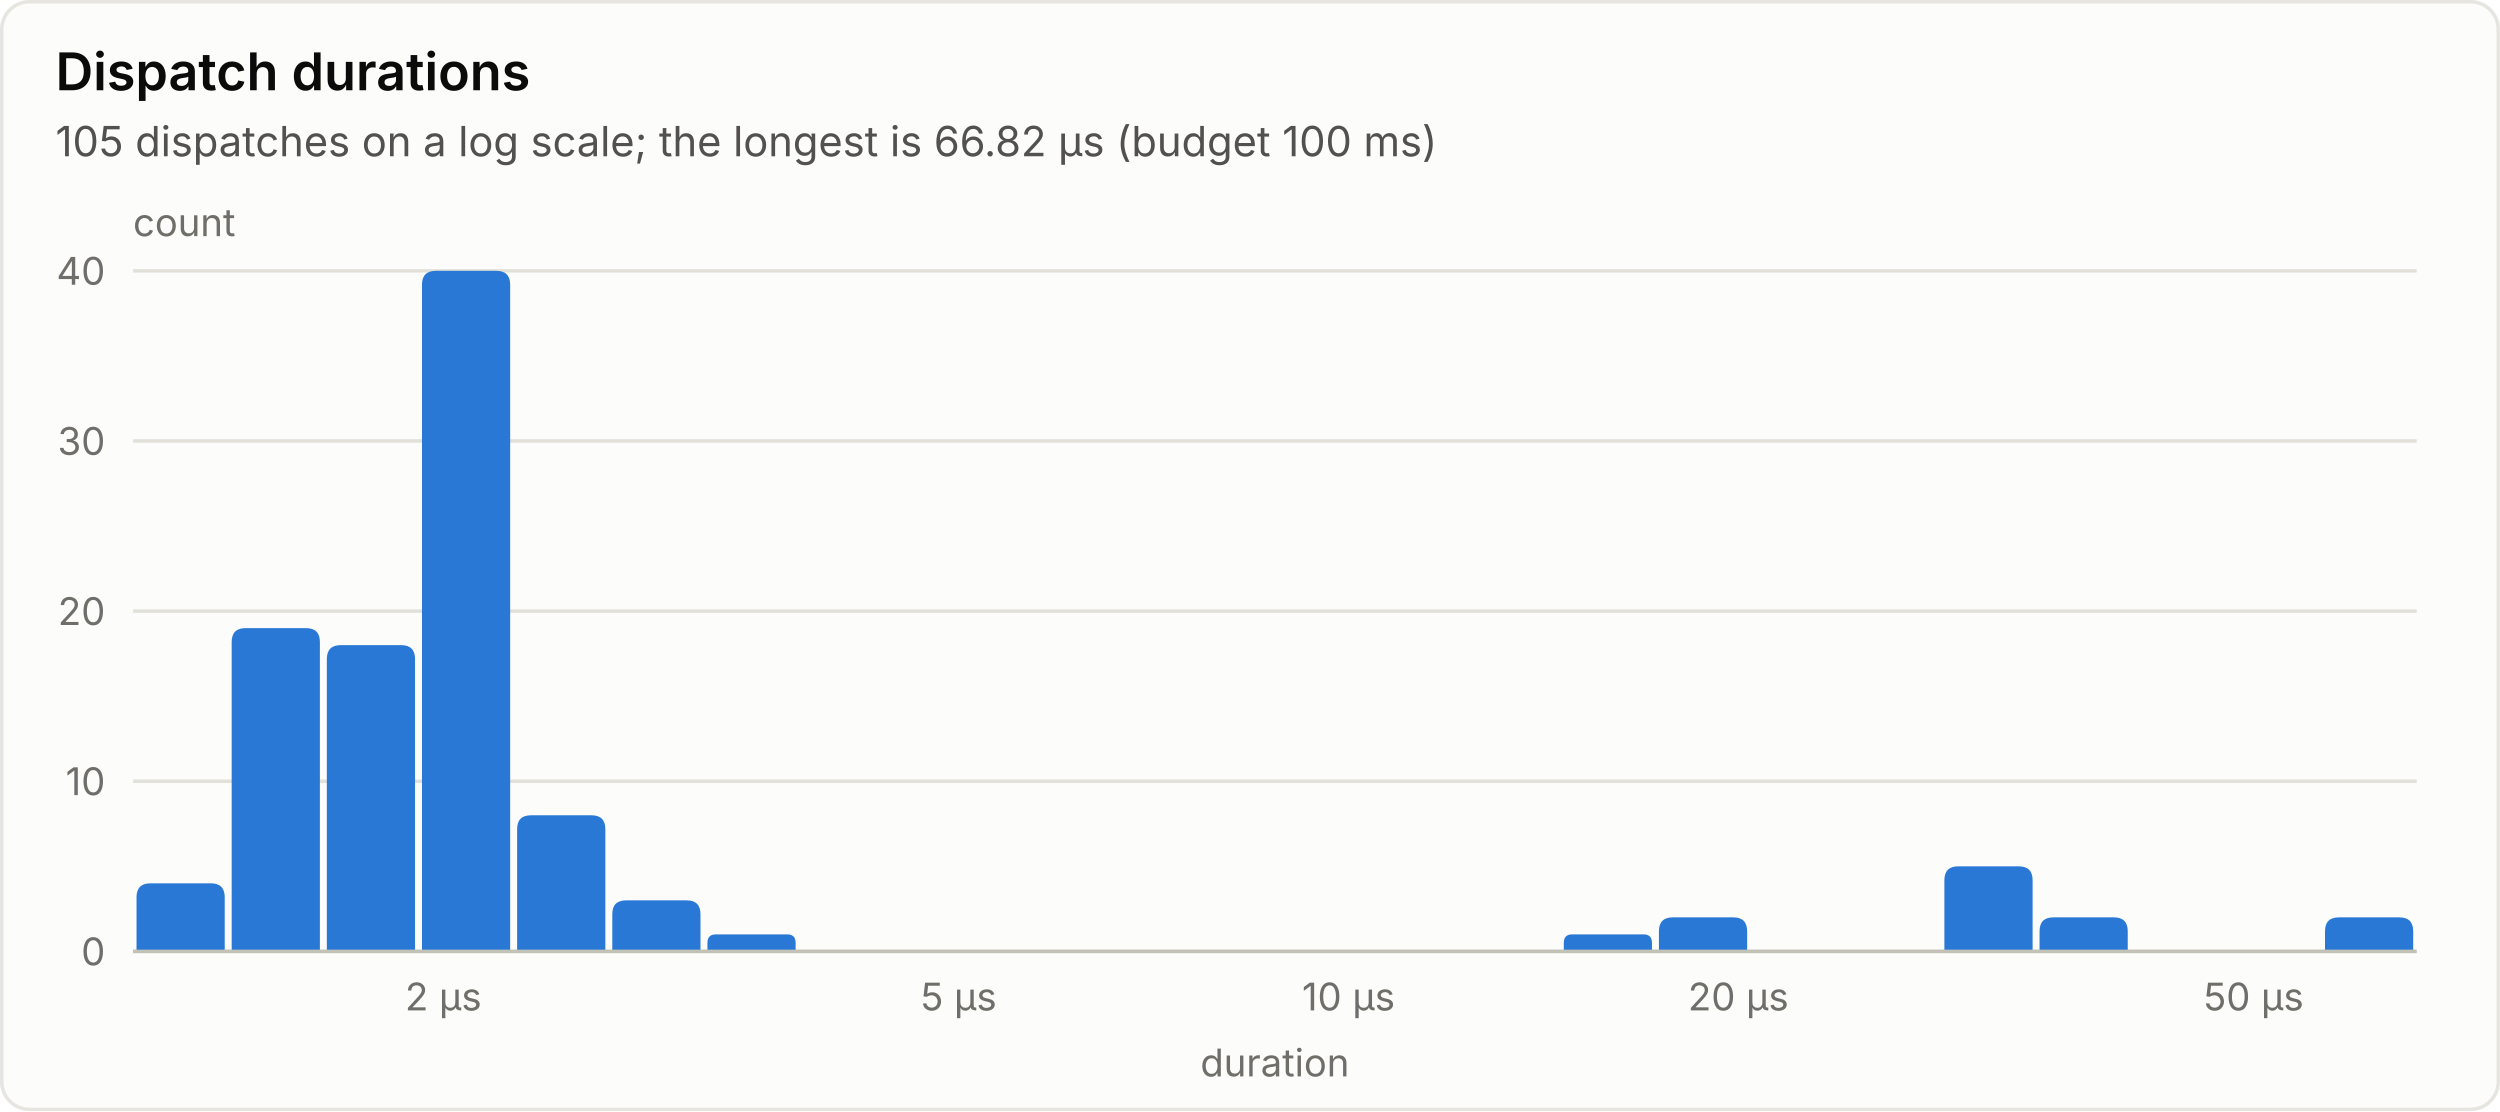
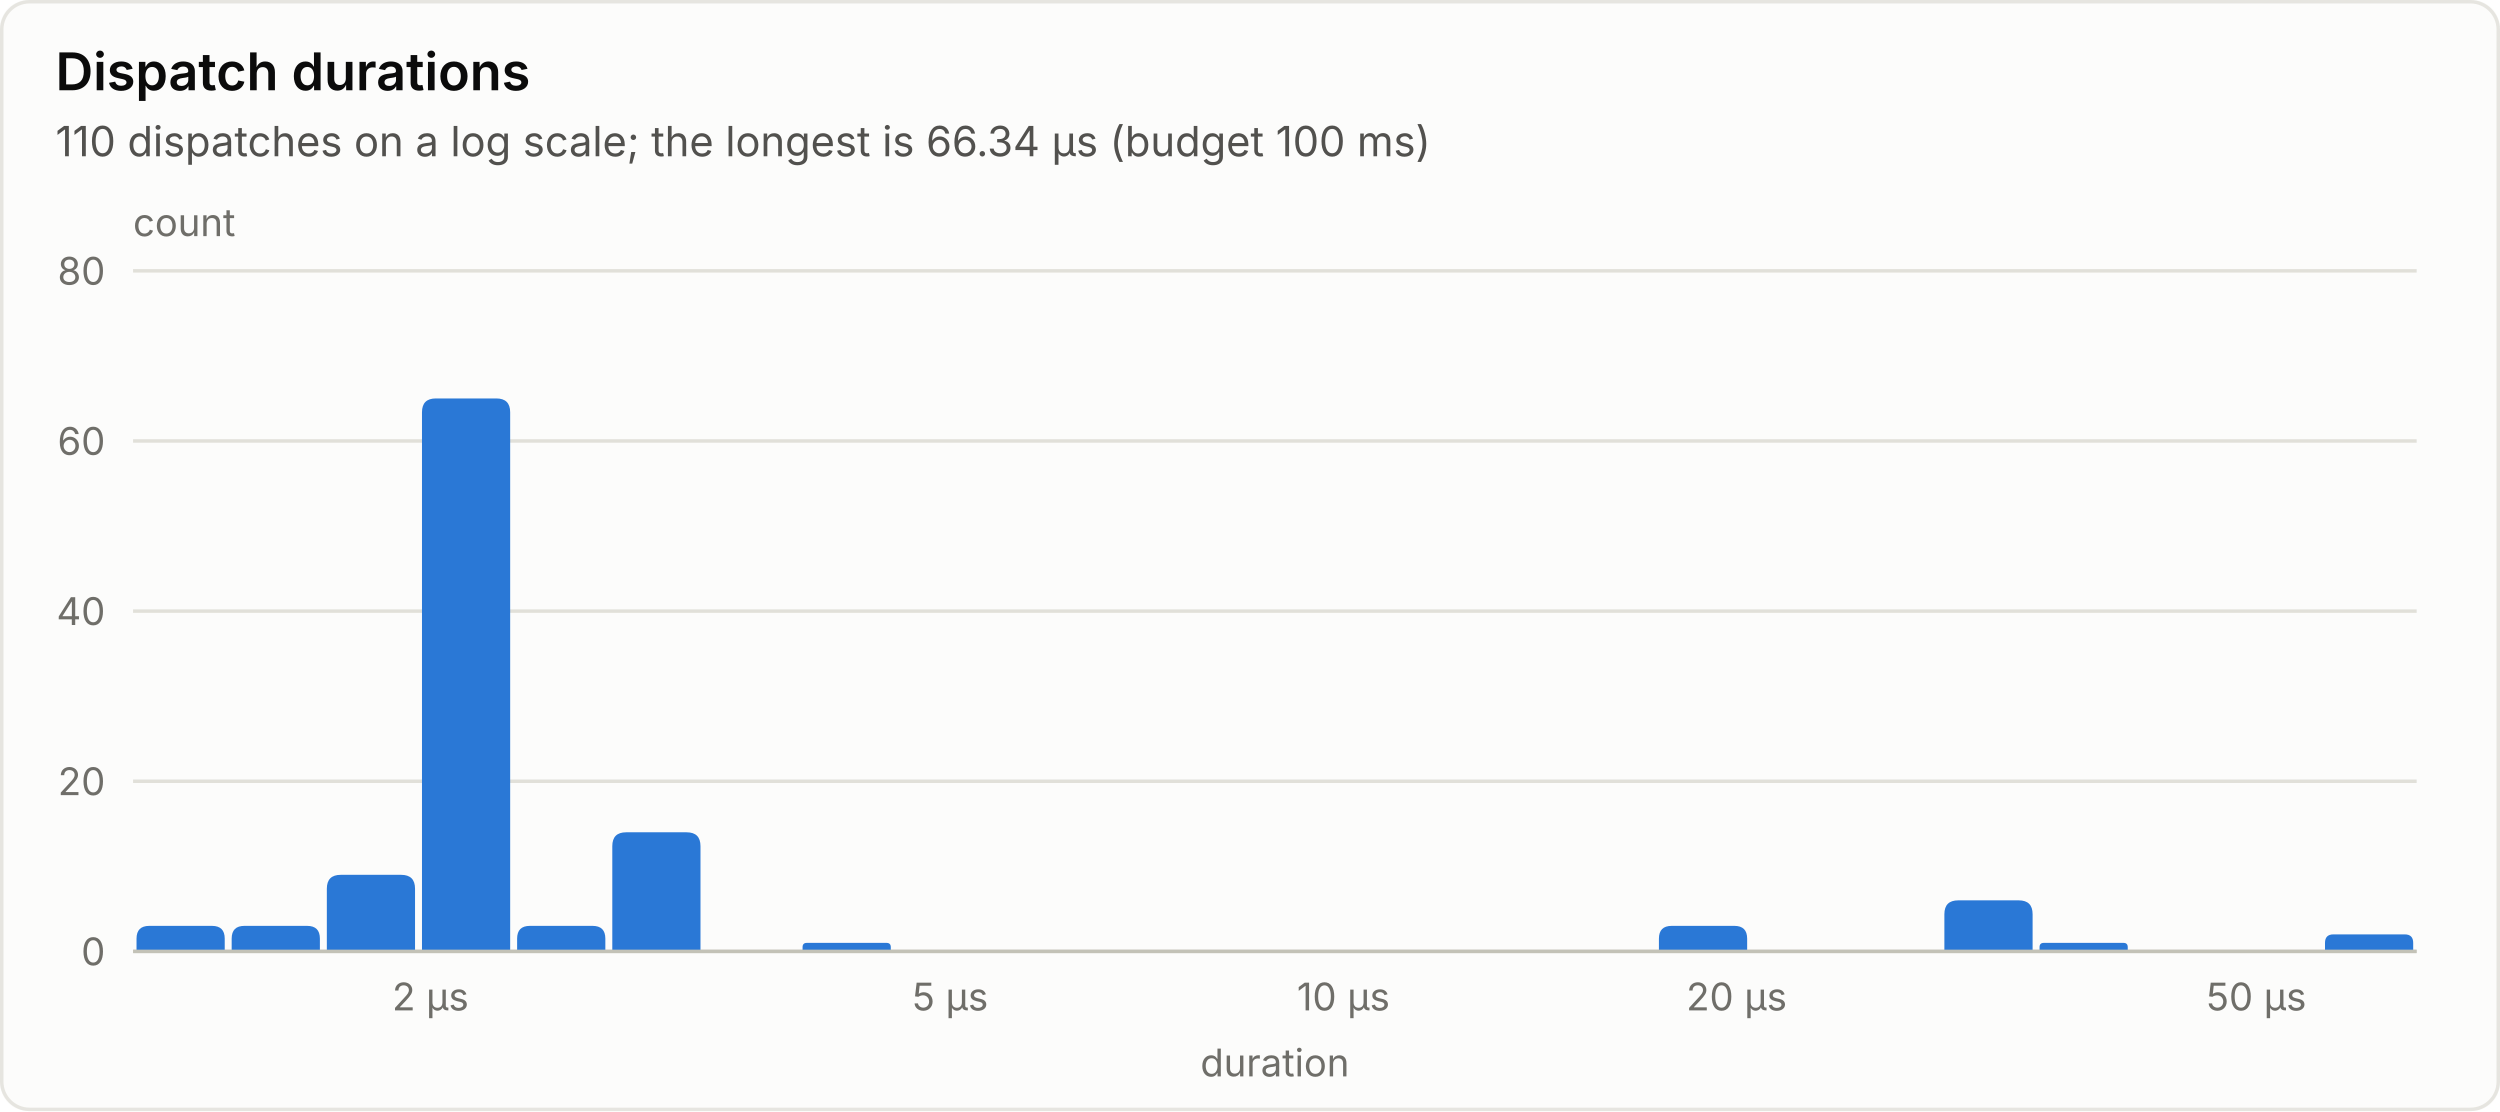
<svg xmlns="http://www.w3.org/2000/svg" width="720" height="320" viewBox="0 0 720 320" role="img" aria-labelledby="kernels-dispatch_hist-title kernels-dispatch_hist-desc">
  <style>text{font-family:system-ui,-apple-system,'Segoe UI',sans-serif}.line{fill:none;stroke-width:2;stroke-linejoin:round;stroke-linecap:round}.bg{fill:#fcfcfb}.frame{fill:none;stroke:#e6e5e0}.t1{fill:#0b0b0b}.t2{fill:#52514e}.t3{fill:#6f6e69}.grid{stroke:#e1e0d9}.axis{stroke:#c3c2b7}.ref{stroke:#52514e}.band{fill:#f0efec}.ring{stroke:#fcfcfb}.gap{stroke:#fcfcfb}.qx{fill:#f0efec}.qz{fill:#fcfcfb;stroke:#52514e}.emph{stroke:#52514e}.fn{fill:#a3a29c}.sn{stroke:#a3a29c}.f0{fill:#2a78d6}.s0{stroke:#2a78d6}.f1{fill:#eb6834}.s1{stroke:#eb6834}.f2{fill:#1baf7a}.s2{stroke:#1baf7a}.f3{fill:#eda100}.s3{stroke:#eda100}.f4{fill:#e87ba4}.s4{stroke:#e87ba4}.f5{fill:#008300}.s5{stroke:#008300}.f6{fill:#6250d6}.s6{stroke:#6250d6}.f7{fill:#e34948}.s7{stroke:#e34948}.q0{fill:#cde2fb}.q1{fill:#b7d3f6}.q2{fill:#9ec5f4}.q3{fill:#86b6ef}.q4{fill:#6da7ec}.q5{fill:#5598e7}.q6{fill:#3987e5}.q7{fill:#2a78d6}.q8{fill:#256abf}.q9{fill:#1c5cab}.q10{fill:#184f95}.q11{fill:#104281}.q12{fill:#0d366b}.fgood{fill:#0ca30c}.sgood{stroke:#0ca30c}.fwarn{fill:#fab219}.swarn{stroke:#fab219}.fserious{fill:#ec835a}.sserious{stroke:#ec835a}.fcrit{fill:#d03b3b}.scrit{stroke:#d03b3b}@media (prefers-color-scheme:dark){.bg{fill:#1a1a19}.frame{fill:none;stroke:#2c2c2a}.t1{fill:#f0efec}.t2{fill:#c3c2b7}.t3{fill:#898781}.grid{stroke:#2c2c2a}.axis{stroke:#383835}.ref{stroke:#c3c2b7}.band{fill:#242423}.ring{stroke:#1a1a19}.gap{stroke:#1a1a19}.qx{fill:#242423}.qz{fill:#1a1a19;stroke:#c3c2b7}.emph{stroke:#c3c2b7}.fn{fill:#6f6e69}.sn{stroke:#6f6e69}.f0{fill:#3987e5}.s0{stroke:#3987e5}.f1{fill:#d95926}.s1{stroke:#d95926}.f2{fill:#199e70}.s2{stroke:#199e70}.f3{fill:#c98500}.s3{stroke:#c98500}.f4{fill:#d55181}.s4{stroke:#d55181}.f5{fill:#008300}.s5{stroke:#008300}.f6{fill:#9085e9}.s6{stroke:#9085e9}.f7{fill:#e66767}.s7{stroke:#e66767}.q0{fill:#0d366b}.q1{fill:#104281}.q2{fill:#184f95}.q3{fill:#1c5cab}.q4{fill:#256abf}.q5{fill:#2a78d6}.q6{fill:#3987e5}.q7{fill:#5598e7}.q8{fill:#6da7ec}.q9{fill:#86b6ef}.q10{fill:#9ec5f4}.q11{fill:#b7d3f6}.q12{fill:#cde2fb}}</style>
  <rect class="bg" x="0" y="0" width="720" height="320" rx="8" />
  <rect class="frame" x="0.5" y="0.5" width="719" height="319" rx="8" />
  <text class="t1" x="16" y="26" font-size="15" font-weight="600">Dispatch durations</text>
-   <text class="t2" x="16" y="45" font-size="12">105 dispatches on a log scale; the longest is 66.82 µs (budget 100 ms)</text>
+   <text class="t2" x="16" y="45" font-size="12">110 dispatches on a log scale; the longest is 66.34 µs (budget 100 ms)</text>
  <line class="grid" x1="38.32" y1="274" x2="696" y2="274" stroke-width="1" />
  <text class="t3" x="30.32" y="278" font-size="11" text-anchor="end">0</text>
  <line class="grid" x1="38.32" y1="225" x2="696" y2="225" stroke-width="1" />
-   <text class="t3" x="30.32" y="229" font-size="11" text-anchor="end">10</text>
+   <text class="t3" x="30.32" y="229" font-size="11" text-anchor="end">20</text>
  <line class="grid" x1="38.32" y1="176" x2="696" y2="176" stroke-width="1" />
-   <text class="t3" x="30.32" y="180" font-size="11" text-anchor="end">20</text>
+   <text class="t3" x="30.32" y="180" font-size="11" text-anchor="end">40</text>
  <line class="grid" x1="38.32" y1="127" x2="696" y2="127" stroke-width="1" />
-   <text class="t3" x="30.32" y="131" font-size="11" text-anchor="end">30</text>
+   <text class="t3" x="30.32" y="131" font-size="11" text-anchor="end">60</text>
  <line class="grid" x1="38.32" y1="78" x2="696" y2="78" stroke-width="1" />
-   <text class="t3" x="30.32" y="82" font-size="11" text-anchor="end">40</text>
-   <text class="t3" x="127.67" y="291" font-size="11" text-anchor="middle">2 µs</text>
-   <text class="t3" x="276.09" y="291" font-size="11" text-anchor="middle">5 µs</text>
-   <text class="t3" x="388.36" y="291" font-size="11" text-anchor="middle">10 µs</text>
-   <text class="t3" x="500.63" y="291" font-size="11" text-anchor="middle">20 µs</text>
-   <text class="t3" x="649.04" y="291" font-size="11" text-anchor="middle">50 µs</text>
+   <text class="t3" x="30.32" y="82" font-size="11" text-anchor="end">80</text>
+   <text class="t3" x="123.96" y="291" font-size="11" text-anchor="middle">2 µs</text>
+   <text class="t3" x="273.65" y="291" font-size="11" text-anchor="middle">5 µs</text>
+   <text class="t3" x="386.89" y="291" font-size="11" text-anchor="middle">10 µs</text>
+   <text class="t3" x="500.13" y="291" font-size="11" text-anchor="middle">20 µs</text>
+   <text class="t3" x="649.82" y="291" font-size="11" text-anchor="middle">50 µs</text>
  <text class="t3" x="38.32" y="68" font-size="11" text-anchor="start">count</text>
  <text class="t3" x="367.16" y="310" font-size="11" text-anchor="middle">duration</text>
-   <path class="f0" d="M39.32 274V258.4Q39.32 254.4 43.32 254.4H60.72Q64.72 254.4 64.72 258.4V274Z" />
-   <path class="f0" d="M66.72 274V184.9Q66.72 180.9 70.72 180.9H88.13Q92.13 180.9 92.13 184.9V274Z" />
-   <path class="f0" d="M94.13 274V189.8Q94.13 185.8 98.13 185.8H115.53Q119.53 185.8 119.53 189.8V274Z" />
-   <path class="f0" d="M121.53 274V82Q121.53 78 125.53 78H142.93Q146.93 78 146.93 82V274Z" />
-   <path class="f0" d="M148.93 274V238.8Q148.93 234.8 152.93 234.8H170.34Q174.34 234.8 174.34 238.8V274Z" />
-   <path class="f0" d="M176.34 274V263.3Q176.34 259.3 180.34 259.3H197.74Q201.74 259.3 201.74 263.3V274Z" />
-   <path class="f0" d="M203.74 274V271.55Q203.74 269.1 206.19 269.1H226.69Q229.14 269.1 229.14 271.55V274Z" />
-   <path class="f0" d="M450.37 274V271.55Q450.37 269.1 452.82 269.1H473.32Q475.77 269.1 475.77 271.55V274Z" />
-   <path class="f0" d="M477.77 274V268.2Q477.77 264.2 481.77 264.2H499.18Q503.18 264.2 503.18 268.2V274Z" />
-   <path class="f0" d="M559.98 274V253.5Q559.98 249.5 563.98 249.5H581.39Q585.39 249.5 585.39 253.5V274Z" />
-   <path class="f0" d="M587.39 274V268.2Q587.39 264.2 591.39 264.2H608.79Q612.79 264.2 612.79 268.2V274Z" />
-   <path class="f0" d="M669.6 274V268.2Q669.6 264.2 673.6 264.2H691Q695 264.2 695 268.2V274Z" />
+   <path class="f0" d="M39.32 274V270.33Q39.32 266.65 43 266.65H61.05Q64.72 266.65 64.72 270.33V274Z" />
+   <path class="f0" d="M66.72 274V270.33Q66.72 266.65 70.4 266.65H88.45Q92.13 266.65 92.13 270.33V274Z" />
+   <path class="f0" d="M94.13 274V255.95Q94.13 251.95 98.13 251.95H115.53Q119.53 251.95 119.53 255.95V274Z" />
+   <path class="f0" d="M121.53 274V118.75Q121.53 114.75 125.53 114.75H142.93Q146.93 114.75 146.93 118.75V274Z" />
+   <path class="f0" d="M148.93 274V270.33Q148.93 266.65 152.61 266.65H170.66Q174.34 266.65 174.34 270.33V274Z" />
+   <path class="f0" d="M176.34 274V243.7Q176.34 239.7 180.34 239.7H197.74Q201.74 239.7 201.74 243.7V274Z" />
+   <path class="f0" d="M231.14 274V272.78Q231.14 271.55 232.37 271.55H255.32Q256.55 271.55 256.55 272.78V274Z" />
+   <path class="f0" d="M477.77 274V270.33Q477.77 266.65 481.45 266.65H499.5Q503.18 266.65 503.18 270.33V274Z" />
+   <path class="f0" d="M559.98 274V263.3Q559.98 259.3 563.98 259.3H581.39Q585.39 259.3 585.39 263.3V274Z" />
+   <path class="f0" d="M587.39 274V272.78Q587.39 271.55 588.61 271.55H611.57Q612.79 271.55 612.79 272.78V274Z" />
+   <path class="f0" d="M669.6 274V271.55Q669.6 269.1 672.05 269.1H692.55Q695 269.1 695 271.55V274Z" />
  <line class="axis" x1="38.32" y1="274" x2="696" y2="274" stroke-width="1" />
</svg>
